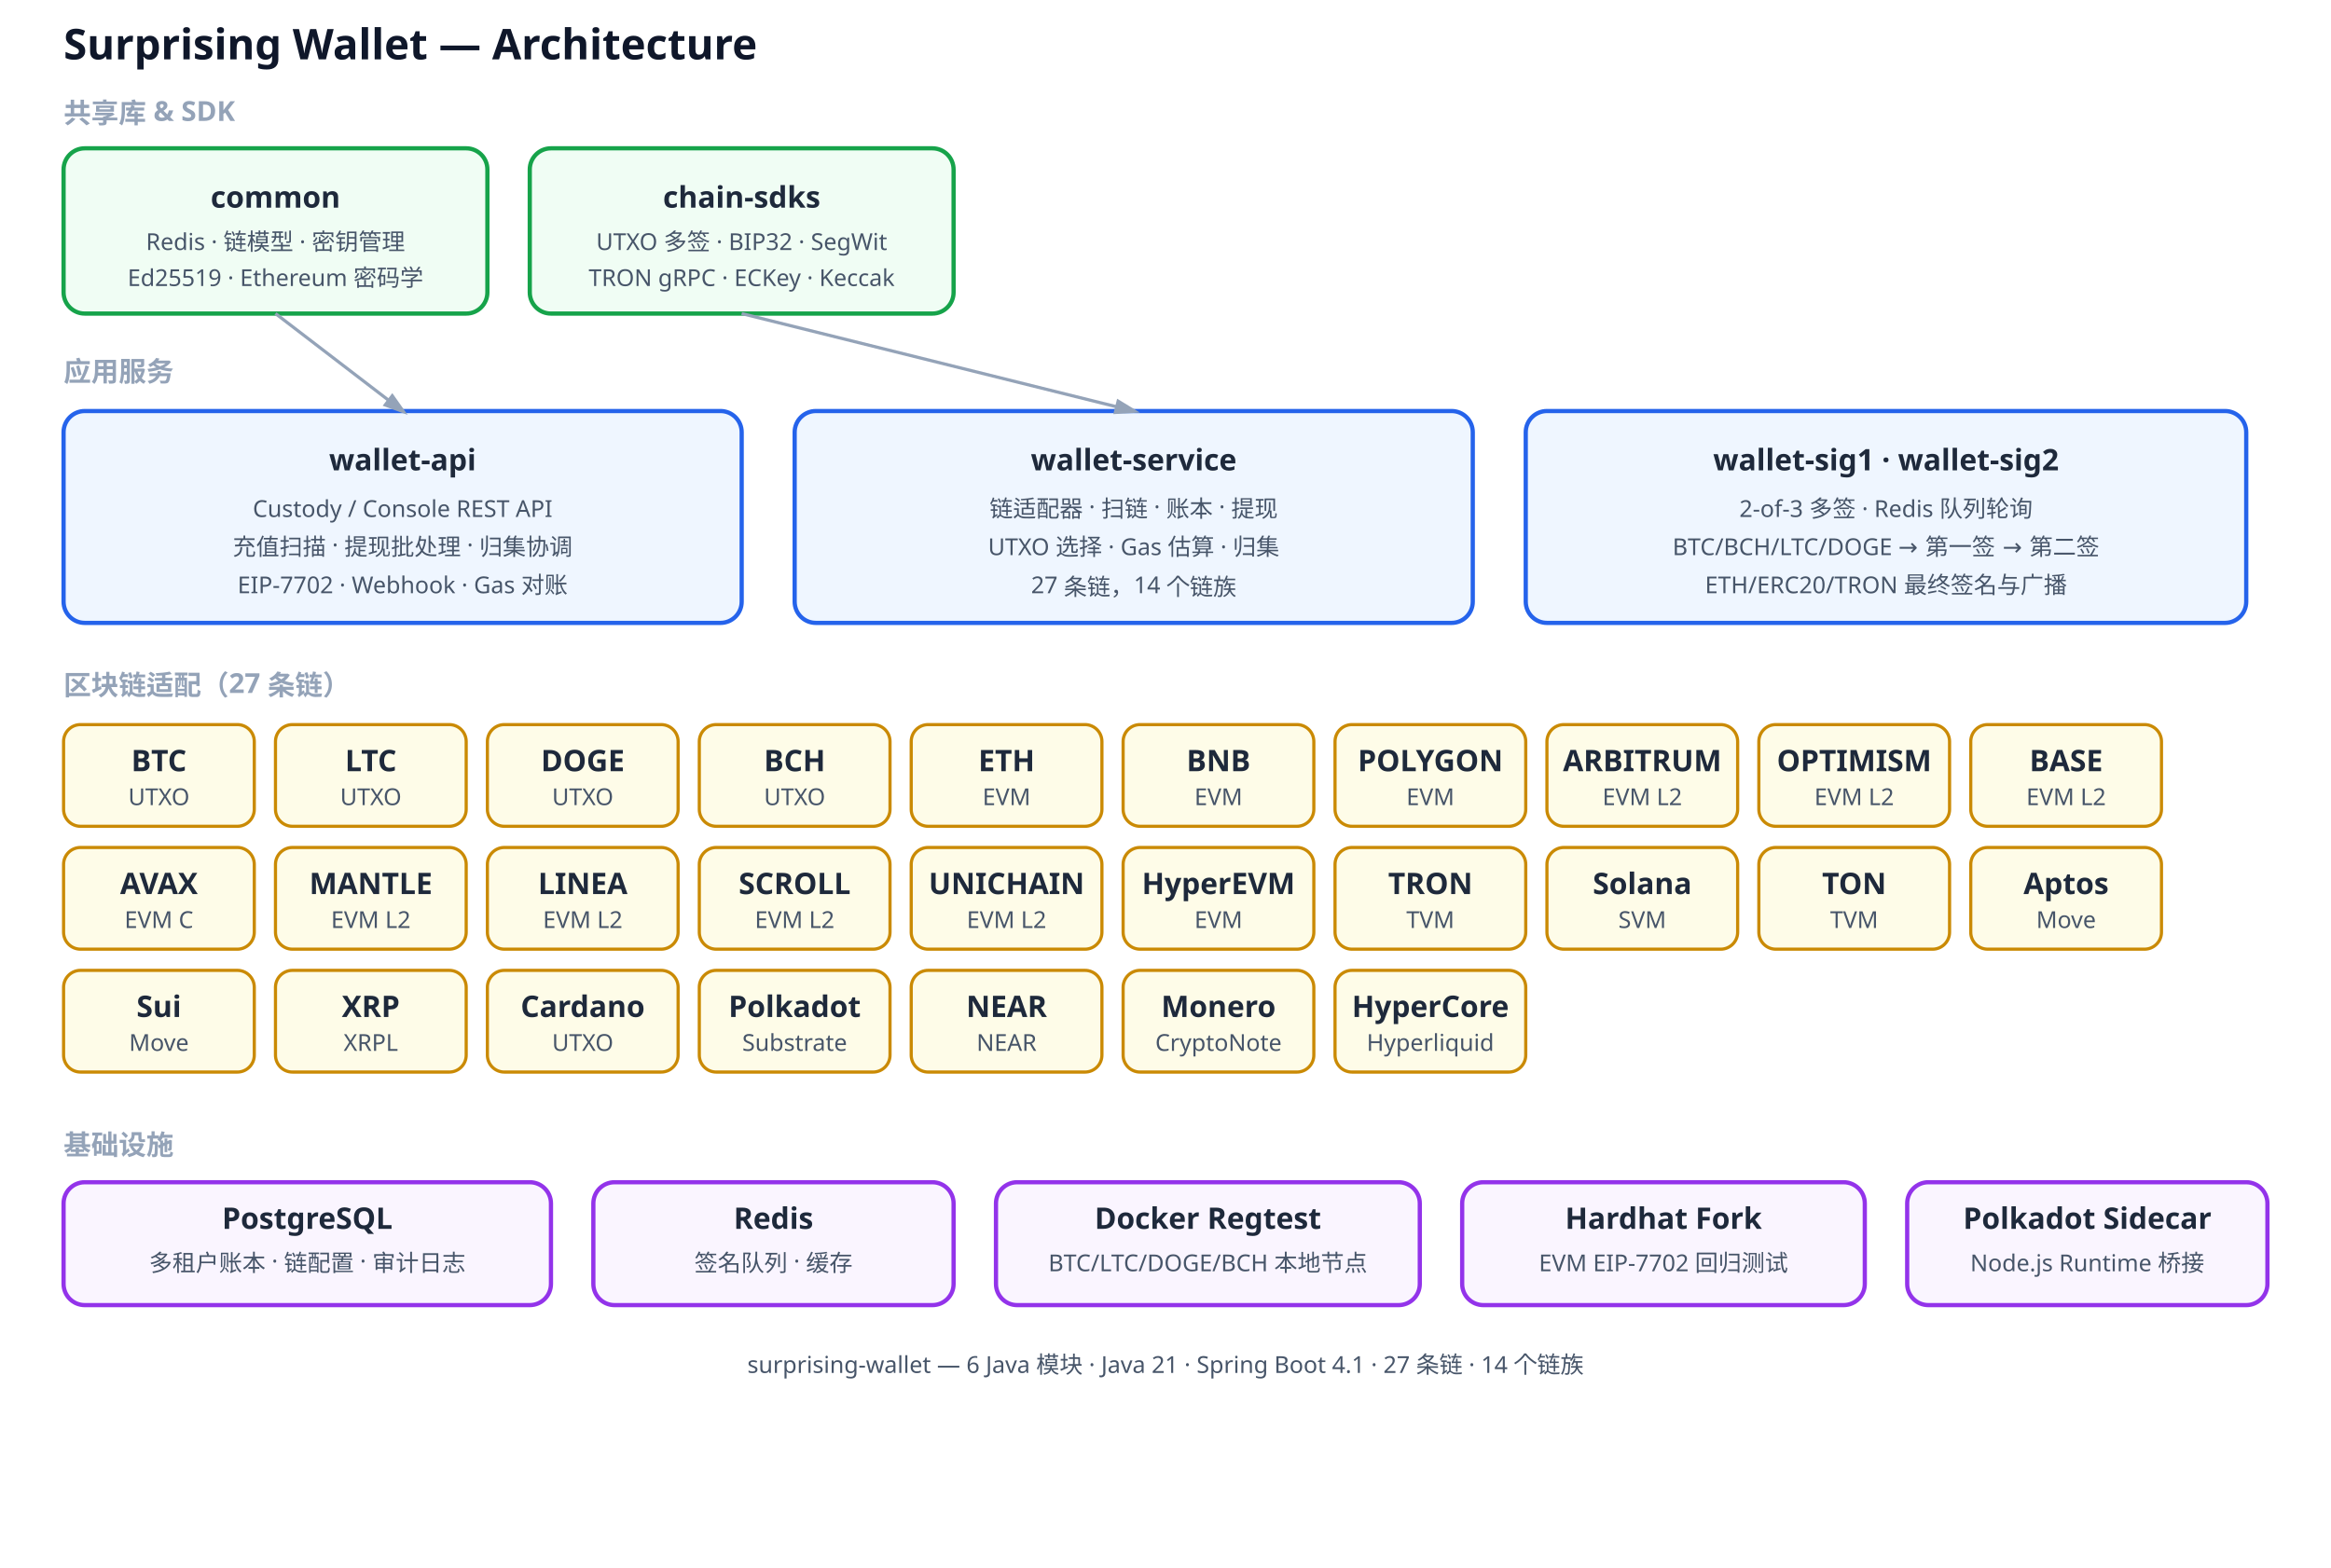
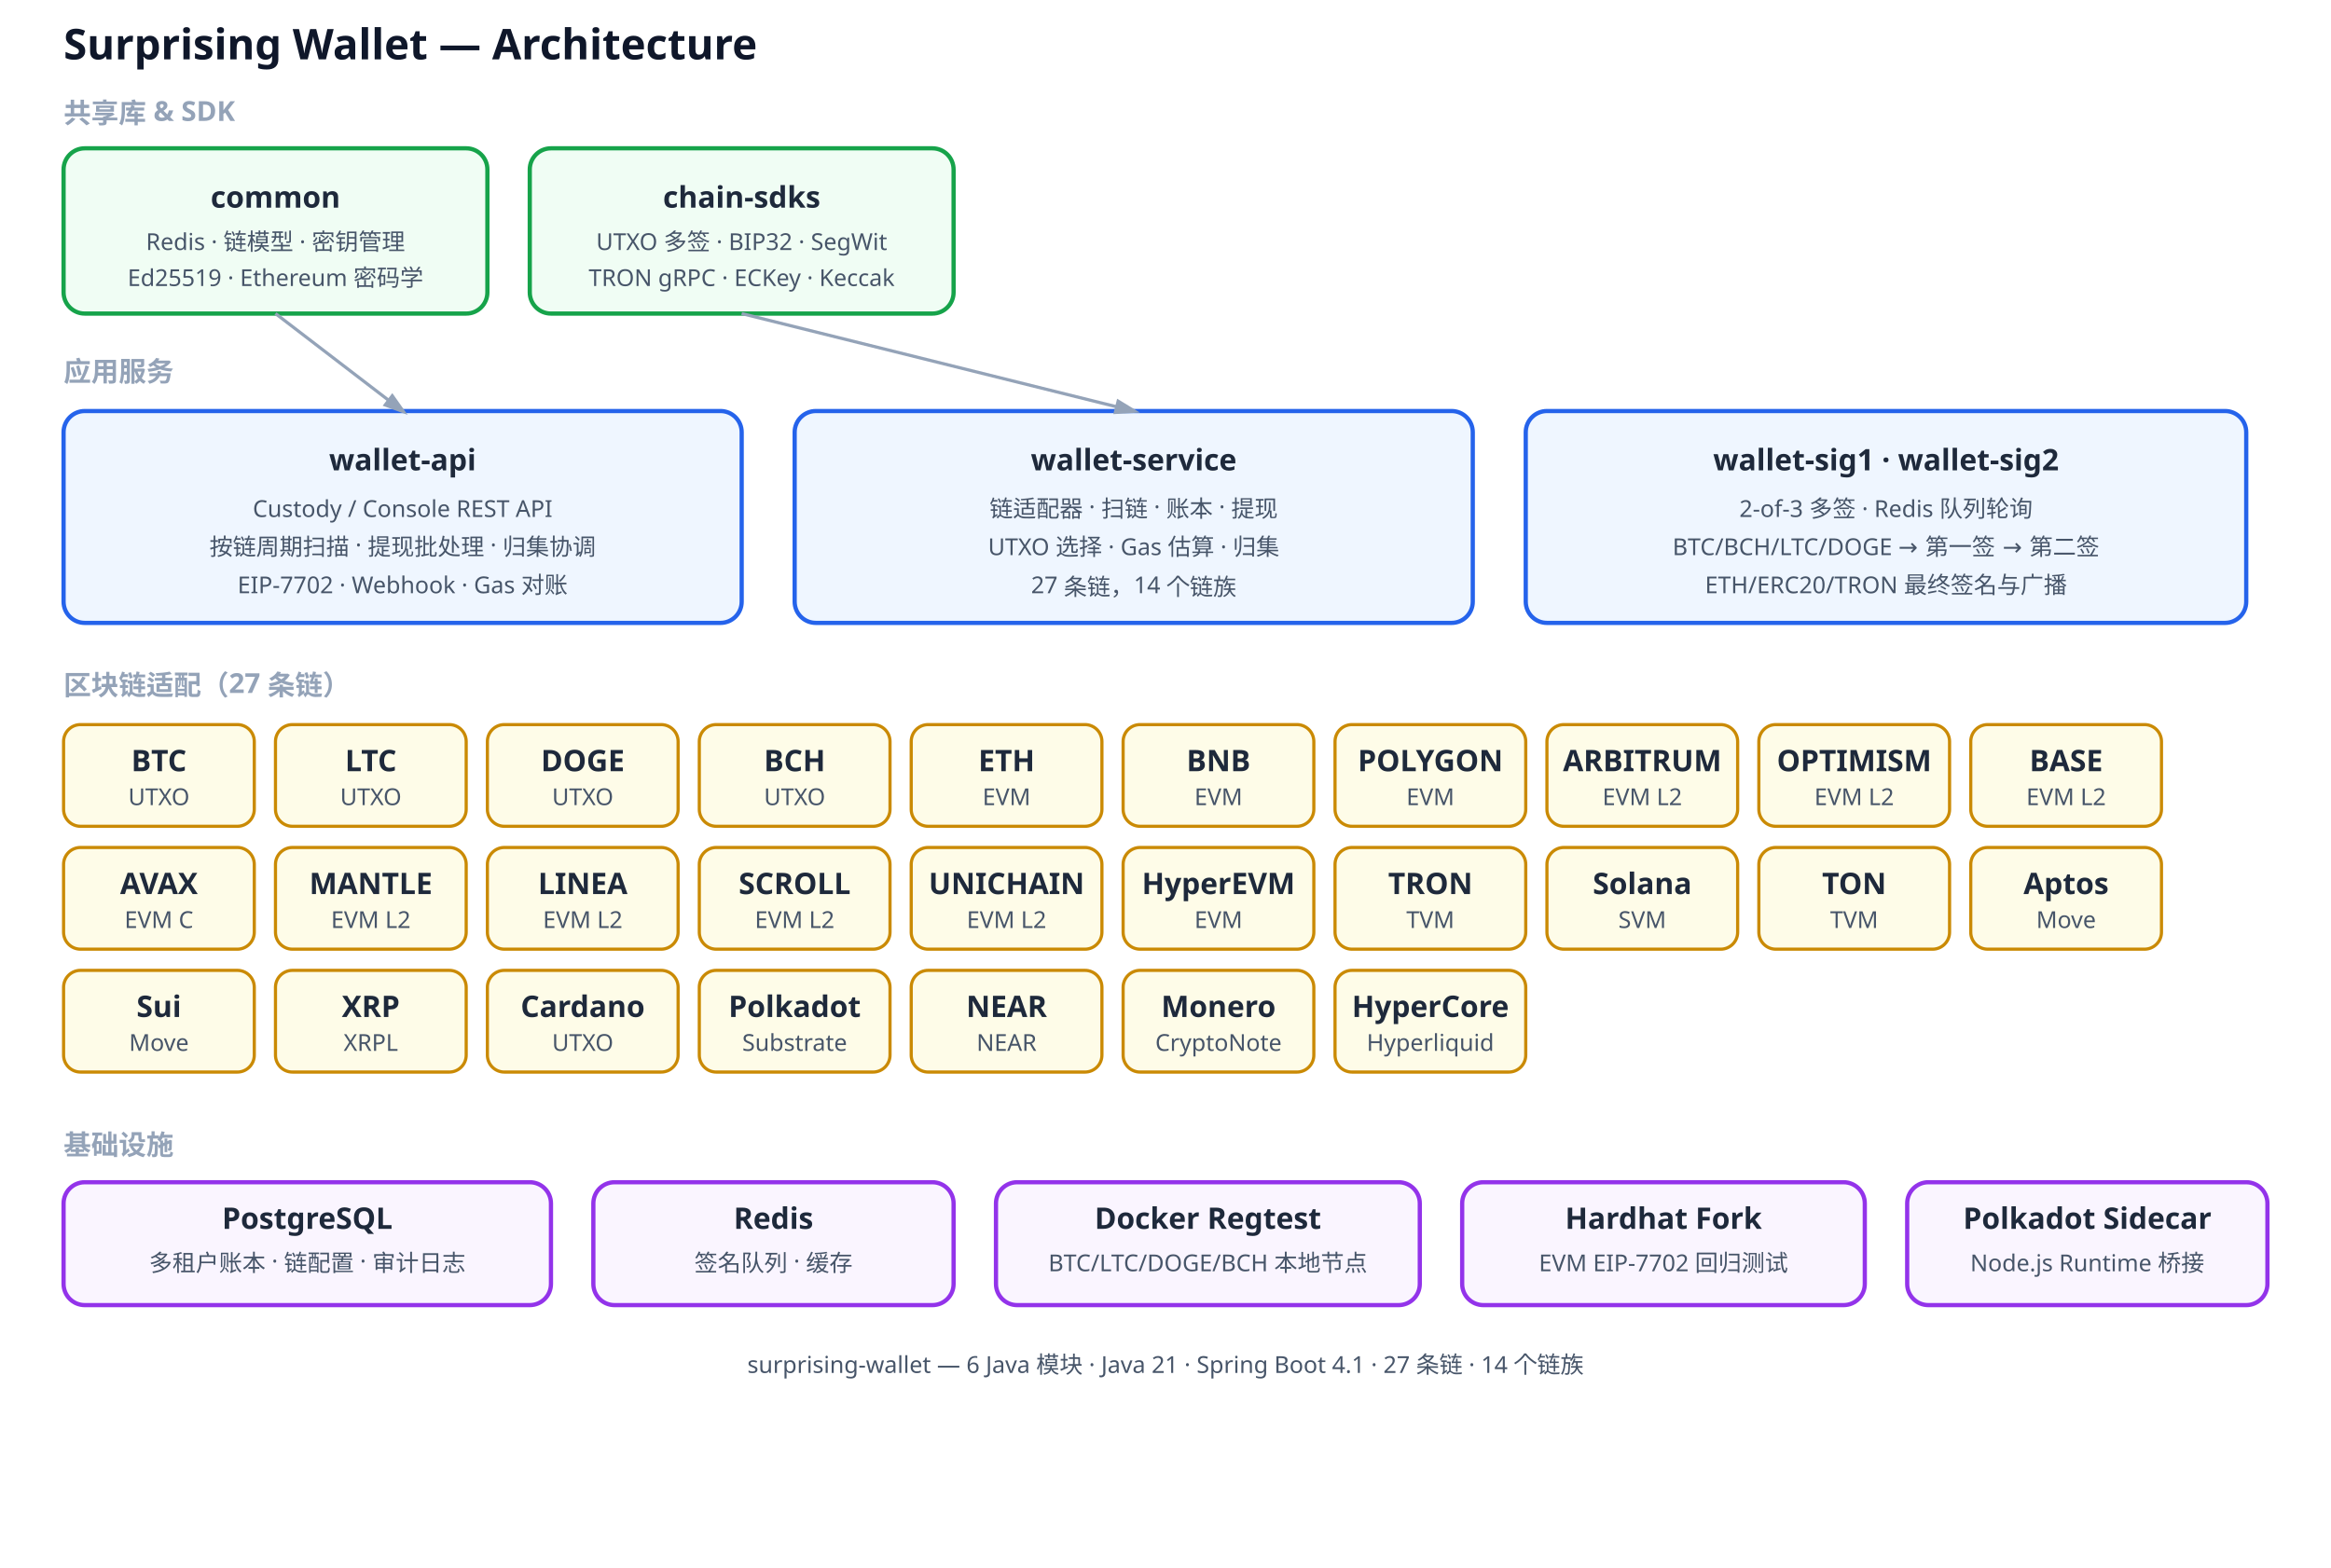
<svg xmlns="http://www.w3.org/2000/svg" width="1100" height="740" viewBox="0 0 1100 740">
  <style>
    .svc   { fill: #eff6ff; stroke: #2563eb; stroke-width: 2; rx: 10; }
    .lib   { fill: #f0fdf4; stroke: #16a34a; stroke-width: 2; rx: 10; }
    .chain { fill: #fefce8; stroke: #ca8a04; stroke-width: 1.5; rx: 8; }
    .infra { fill: #faf5ff; stroke: #9333ea; stroke-width: 2; rx: 10; }
    .label { font: 14px sans-serif; font-weight: 700; fill: #1e293b; }
    .desc  { font: 11px sans-serif; fill: #475569; }
    .title { font: 20px sans-serif; font-weight: 700; fill: #0f172a; }
    .sep   { font: 13px sans-serif; font-weight: 600; fill: #94a3b8; }
    .arrow { stroke: #94a3b8; stroke-width: 1.5; marker-end: url(#arr); }
  </style>
  <defs>
    <marker id="arr" markerWidth="8" markerHeight="8" refX="6" refY="2.5" orient="auto" markerUnits="strokeWidth">
      <path d="M0,0 L0,5 L8,2.5 z" fill="#94a3b8" />
    </marker>
  </defs>
  <text x="30" y="28" class="title">Surprising Wallet —  Architecture</text>
  <text x="30" y="58" class="sep"> 共享库 &amp; SDK</text>
  <rect x="30" y="70" width="200" height="78" class="lib" />
  <text x="130" y="98" text-anchor="middle" class="label">common</text>
  <text x="130" y="118" text-anchor="middle" class="desc">Redis · 链模型 · 密钥管理</text>
  <text x="130" y="135" text-anchor="middle" class="desc">Ed25519 · Ethereum 密码学</text>
  <rect x="250" y="70" width="200" height="78" class="lib" />
  <text x="350" y="98" text-anchor="middle" class="label">chain-sdks</text>
  <text x="350" y="118" text-anchor="middle" class="desc">UTXO 多签 · BIP32 · SegWit</text>
  <text x="350" y="135" text-anchor="middle" class="desc">TRON gRPC · ECKey · Keccak</text>
  <text x="30" y="180" class="sep"> 应用服务</text>
  <rect x="30" y="194" width="320" height="100" class="svc" />
  <text x="190" y="222" text-anchor="middle" class="label">wallet-api</text>
  <text x="190" y="244" text-anchor="middle" class="desc">Custody / Console REST API</text>
-   <text x="190" y="262" text-anchor="middle" class="desc">充值扫描 · 提现批处理 · 归集协调</text>
+   <text x="190" y="262" text-anchor="middle" class="desc">按链周期扫描 · 提现批处理 · 归集协调</text>
  <text x="190" y="280" text-anchor="middle" class="desc">EIP-7702 · Webhook · Gas 对账</text>
  <rect x="375" y="194" width="320" height="100" class="svc" />
  <text x="535" y="222" text-anchor="middle" class="label">wallet-service</text>
  <text x="535" y="244" text-anchor="middle" class="desc">链适配器 · 扫链 · 账本 · 提现</text>
  <text x="535" y="262" text-anchor="middle" class="desc">UTXO 选择 · Gas 估算 · 归集</text>
  <text x="535" y="280" text-anchor="middle" class="desc">27 条链，14 个链族</text>
  <rect x="720" y="194" width="340" height="100" class="svc" />
  <text x="890" y="222" text-anchor="middle" class="label">wallet-sig1 · wallet-sig2</text>
  <text x="890" y="244" text-anchor="middle" class="desc">2-of-3 多签 · Redis 队列轮询</text>
  <text x="890" y="262" text-anchor="middle" class="desc">BTC/BCH/LTC/DOGE → 第一签 → 第二签</text>
  <text x="890" y="280" text-anchor="middle" class="desc">ETH/ERC20/TRON 最终签名与广播</text>
  <line x1="130" y1="148" x2="190" y2="194" class="arrow" />
  <line x1="350" y1="148" x2="535" y2="194" class="arrow" />
  <text x="30" y="328" class="sep"> 区块链适配（27 条链）</text>
  <rect x="30" y="342" width="90" height="48" class="chain" />
  <text x="75" y="364" text-anchor="middle" class="label">BTC</text>
  <text x="75" y="380" text-anchor="middle" class="desc">UTXO</text>
  <rect x="130" y="342" width="90" height="48" class="chain" />
  <text x="175" y="364" text-anchor="middle" class="label">LTC</text>
  <text x="175" y="380" text-anchor="middle" class="desc">UTXO</text>
  <rect x="230" y="342" width="90" height="48" class="chain" />
  <text x="275" y="364" text-anchor="middle" class="label">DOGE</text>
  <text x="275" y="380" text-anchor="middle" class="desc">UTXO</text>
  <rect x="330" y="342" width="90" height="48" class="chain" />
  <text x="375" y="364" text-anchor="middle" class="label">BCH</text>
  <text x="375" y="380" text-anchor="middle" class="desc">UTXO</text>
  <rect x="430" y="342" width="90" height="48" class="chain" />
  <text x="475" y="364" text-anchor="middle" class="label">ETH</text>
  <text x="475" y="380" text-anchor="middle" class="desc">EVM</text>
  <rect x="530" y="342" width="90" height="48" class="chain" />
  <text x="575" y="364" text-anchor="middle" class="label">BNB</text>
  <text x="575" y="380" text-anchor="middle" class="desc">EVM</text>
  <rect x="630" y="342" width="90" height="48" class="chain" />
  <text x="675" y="364" text-anchor="middle" class="label">POLYGON</text>
  <text x="675" y="380" text-anchor="middle" class="desc">EVM</text>
  <rect x="730" y="342" width="90" height="48" class="chain" />
  <text x="775" y="364" text-anchor="middle" class="label">ARBITRUM</text>
  <text x="775" y="380" text-anchor="middle" class="desc">EVM L2</text>
  <rect x="830" y="342" width="90" height="48" class="chain" />
  <text x="875" y="364" text-anchor="middle" class="label">OPTIMISM</text>
  <text x="875" y="380" text-anchor="middle" class="desc">EVM L2</text>
  <rect x="930" y="342" width="90" height="48" class="chain" />
  <text x="975" y="364" text-anchor="middle" class="label">BASE</text>
  <text x="975" y="380" text-anchor="middle" class="desc">EVM L2</text>
  <rect x="30" y="400" width="90" height="48" class="chain" />
  <text x="75" y="422" text-anchor="middle" class="label">AVAX</text>
  <text x="75" y="438" text-anchor="middle" class="desc">EVM C</text>
  <rect x="130" y="400" width="90" height="48" class="chain" />
  <text x="175" y="422" text-anchor="middle" class="label">MANTLE</text>
  <text x="175" y="438" text-anchor="middle" class="desc">EVM L2</text>
  <rect x="230" y="400" width="90" height="48" class="chain" />
  <text x="275" y="422" text-anchor="middle" class="label">LINEA</text>
  <text x="275" y="438" text-anchor="middle" class="desc">EVM L2</text>
  <rect x="330" y="400" width="90" height="48" class="chain" />
  <text x="375" y="422" text-anchor="middle" class="label">SCROLL</text>
  <text x="375" y="438" text-anchor="middle" class="desc">EVM L2</text>
  <rect x="430" y="400" width="90" height="48" class="chain" />
  <text x="475" y="422" text-anchor="middle" class="label">UNICHAIN</text>
  <text x="475" y="438" text-anchor="middle" class="desc">EVM L2</text>
  <rect x="530" y="400" width="90" height="48" class="chain" />
  <text x="575" y="422" text-anchor="middle" class="label">HyperEVM</text>
  <text x="575" y="438" text-anchor="middle" class="desc">EVM</text>
  <rect x="630" y="400" width="90" height="48" class="chain" />
  <text x="675" y="422" text-anchor="middle" class="label">TRON</text>
  <text x="675" y="438" text-anchor="middle" class="desc">TVM</text>
  <rect x="730" y="400" width="90" height="48" class="chain" />
  <text x="775" y="422" text-anchor="middle" class="label">Solana</text>
  <text x="775" y="438" text-anchor="middle" class="desc">SVM</text>
  <rect x="830" y="400" width="90" height="48" class="chain" />
  <text x="875" y="422" text-anchor="middle" class="label">TON</text>
  <text x="875" y="438" text-anchor="middle" class="desc">TVM</text>
  <rect x="930" y="400" width="90" height="48" class="chain" />
  <text x="975" y="422" text-anchor="middle" class="label">Aptos</text>
  <text x="975" y="438" text-anchor="middle" class="desc">Move</text>
  <rect x="30" y="458" width="90" height="48" class="chain" />
  <text x="75" y="480" text-anchor="middle" class="label">Sui</text>
  <text x="75" y="496" text-anchor="middle" class="desc">Move</text>
  <rect x="130" y="458" width="90" height="48" class="chain" />
  <text x="175" y="480" text-anchor="middle" class="label">XRP</text>
  <text x="175" y="496" text-anchor="middle" class="desc">XRPL</text>
  <rect x="230" y="458" width="90" height="48" class="chain" />
  <text x="275" y="480" text-anchor="middle" class="label">Cardano</text>
  <text x="275" y="496" text-anchor="middle" class="desc">UTXO</text>
  <rect x="330" y="458" width="90" height="48" class="chain" />
  <text x="375" y="480" text-anchor="middle" class="label">Polkadot</text>
  <text x="375" y="496" text-anchor="middle" class="desc">Substrate</text>
  <rect x="430" y="458" width="90" height="48" class="chain" />
  <text x="475" y="480" text-anchor="middle" class="label">NEAR</text>
  <text x="475" y="496" text-anchor="middle" class="desc">NEAR</text>
  <rect x="530" y="458" width="90" height="48" class="chain" />
  <text x="575" y="480" text-anchor="middle" class="label">Monero</text>
  <text x="575" y="496" text-anchor="middle" class="desc">CryptoNote</text>
  <rect x="630" y="458" width="90" height="48" class="chain" />
  <text x="675" y="480" text-anchor="middle" class="label">HyperCore</text>
  <text x="675" y="496" text-anchor="middle" class="desc">Hyperliquid</text>
  <text x="30" y="545" class="sep"> 基础设施</text>
  <rect x="30" y="558" width="230" height="58" class="infra" />
  <text x="145" y="580" text-anchor="middle" class="label">PostgreSQL</text>
  <text x="145" y="600" text-anchor="middle" class="desc">多租户账本 · 链配置 · 审计日志</text>
  <rect x="280" y="558" width="170" height="58" class="infra" />
  <text x="365" y="580" text-anchor="middle" class="label">Redis</text>
  <text x="365" y="600" text-anchor="middle" class="desc">签名队列 · 缓存</text>
  <rect x="470" y="558" width="200" height="58" class="infra" />
  <text x="570" y="580" text-anchor="middle" class="label">Docker Regtest</text>
  <text x="570" y="600" text-anchor="middle" class="desc">BTC/LTC/DOGE/BCH 本地节点</text>
  <rect x="690" y="558" width="190" height="58" class="infra" />
  <text x="785" y="580" text-anchor="middle" class="label">Hardhat Fork</text>
  <text x="785" y="600" text-anchor="middle" class="desc">EVM EIP-7702 回归测试</text>
  <rect x="900" y="558" width="170" height="58" class="infra" />
  <text x="985" y="580" text-anchor="middle" class="label">Polkadot Sidecar</text>
  <text x="985" y="600" text-anchor="middle" class="desc">Node.js Runtime 桥接</text>
  <text x="550" y="648" text-anchor="middle" class="desc" fill="#94a3b8" font-size="11">surprising-wallet — 6 Java 模块 · Java 21 · Spring Boot 4.1 · 27 条链 · 14 个链族</text>
</svg>
